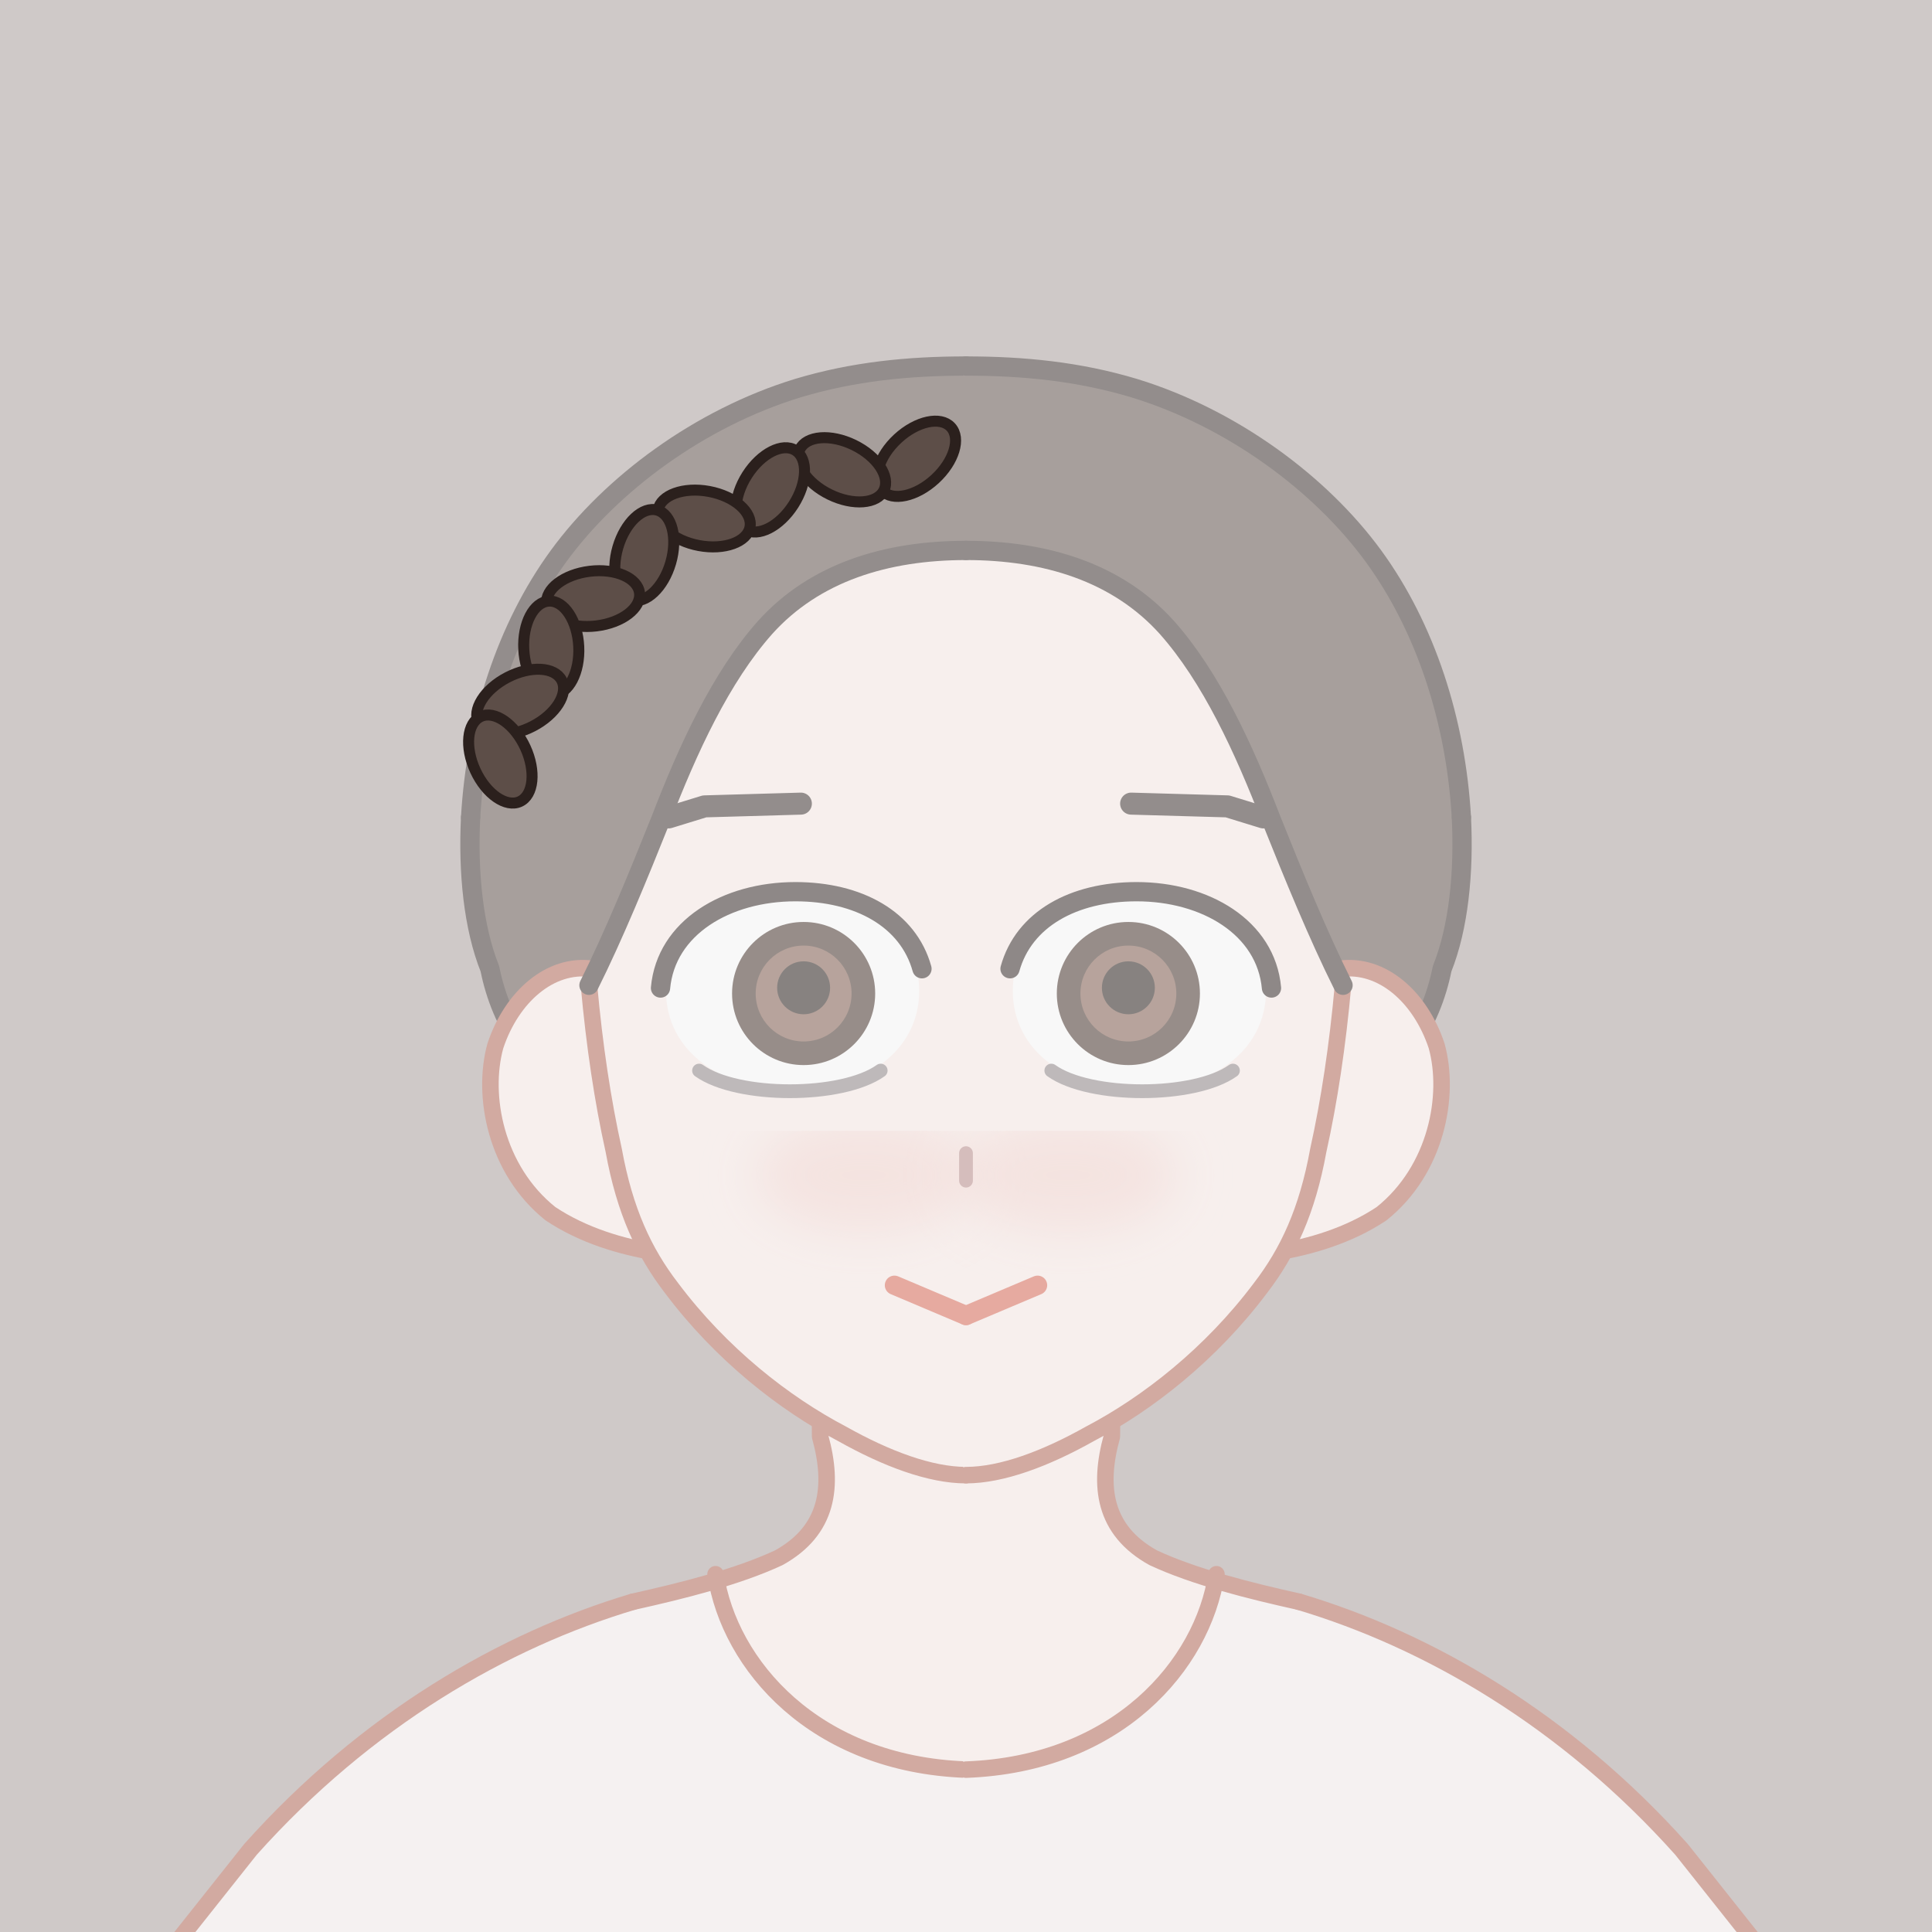
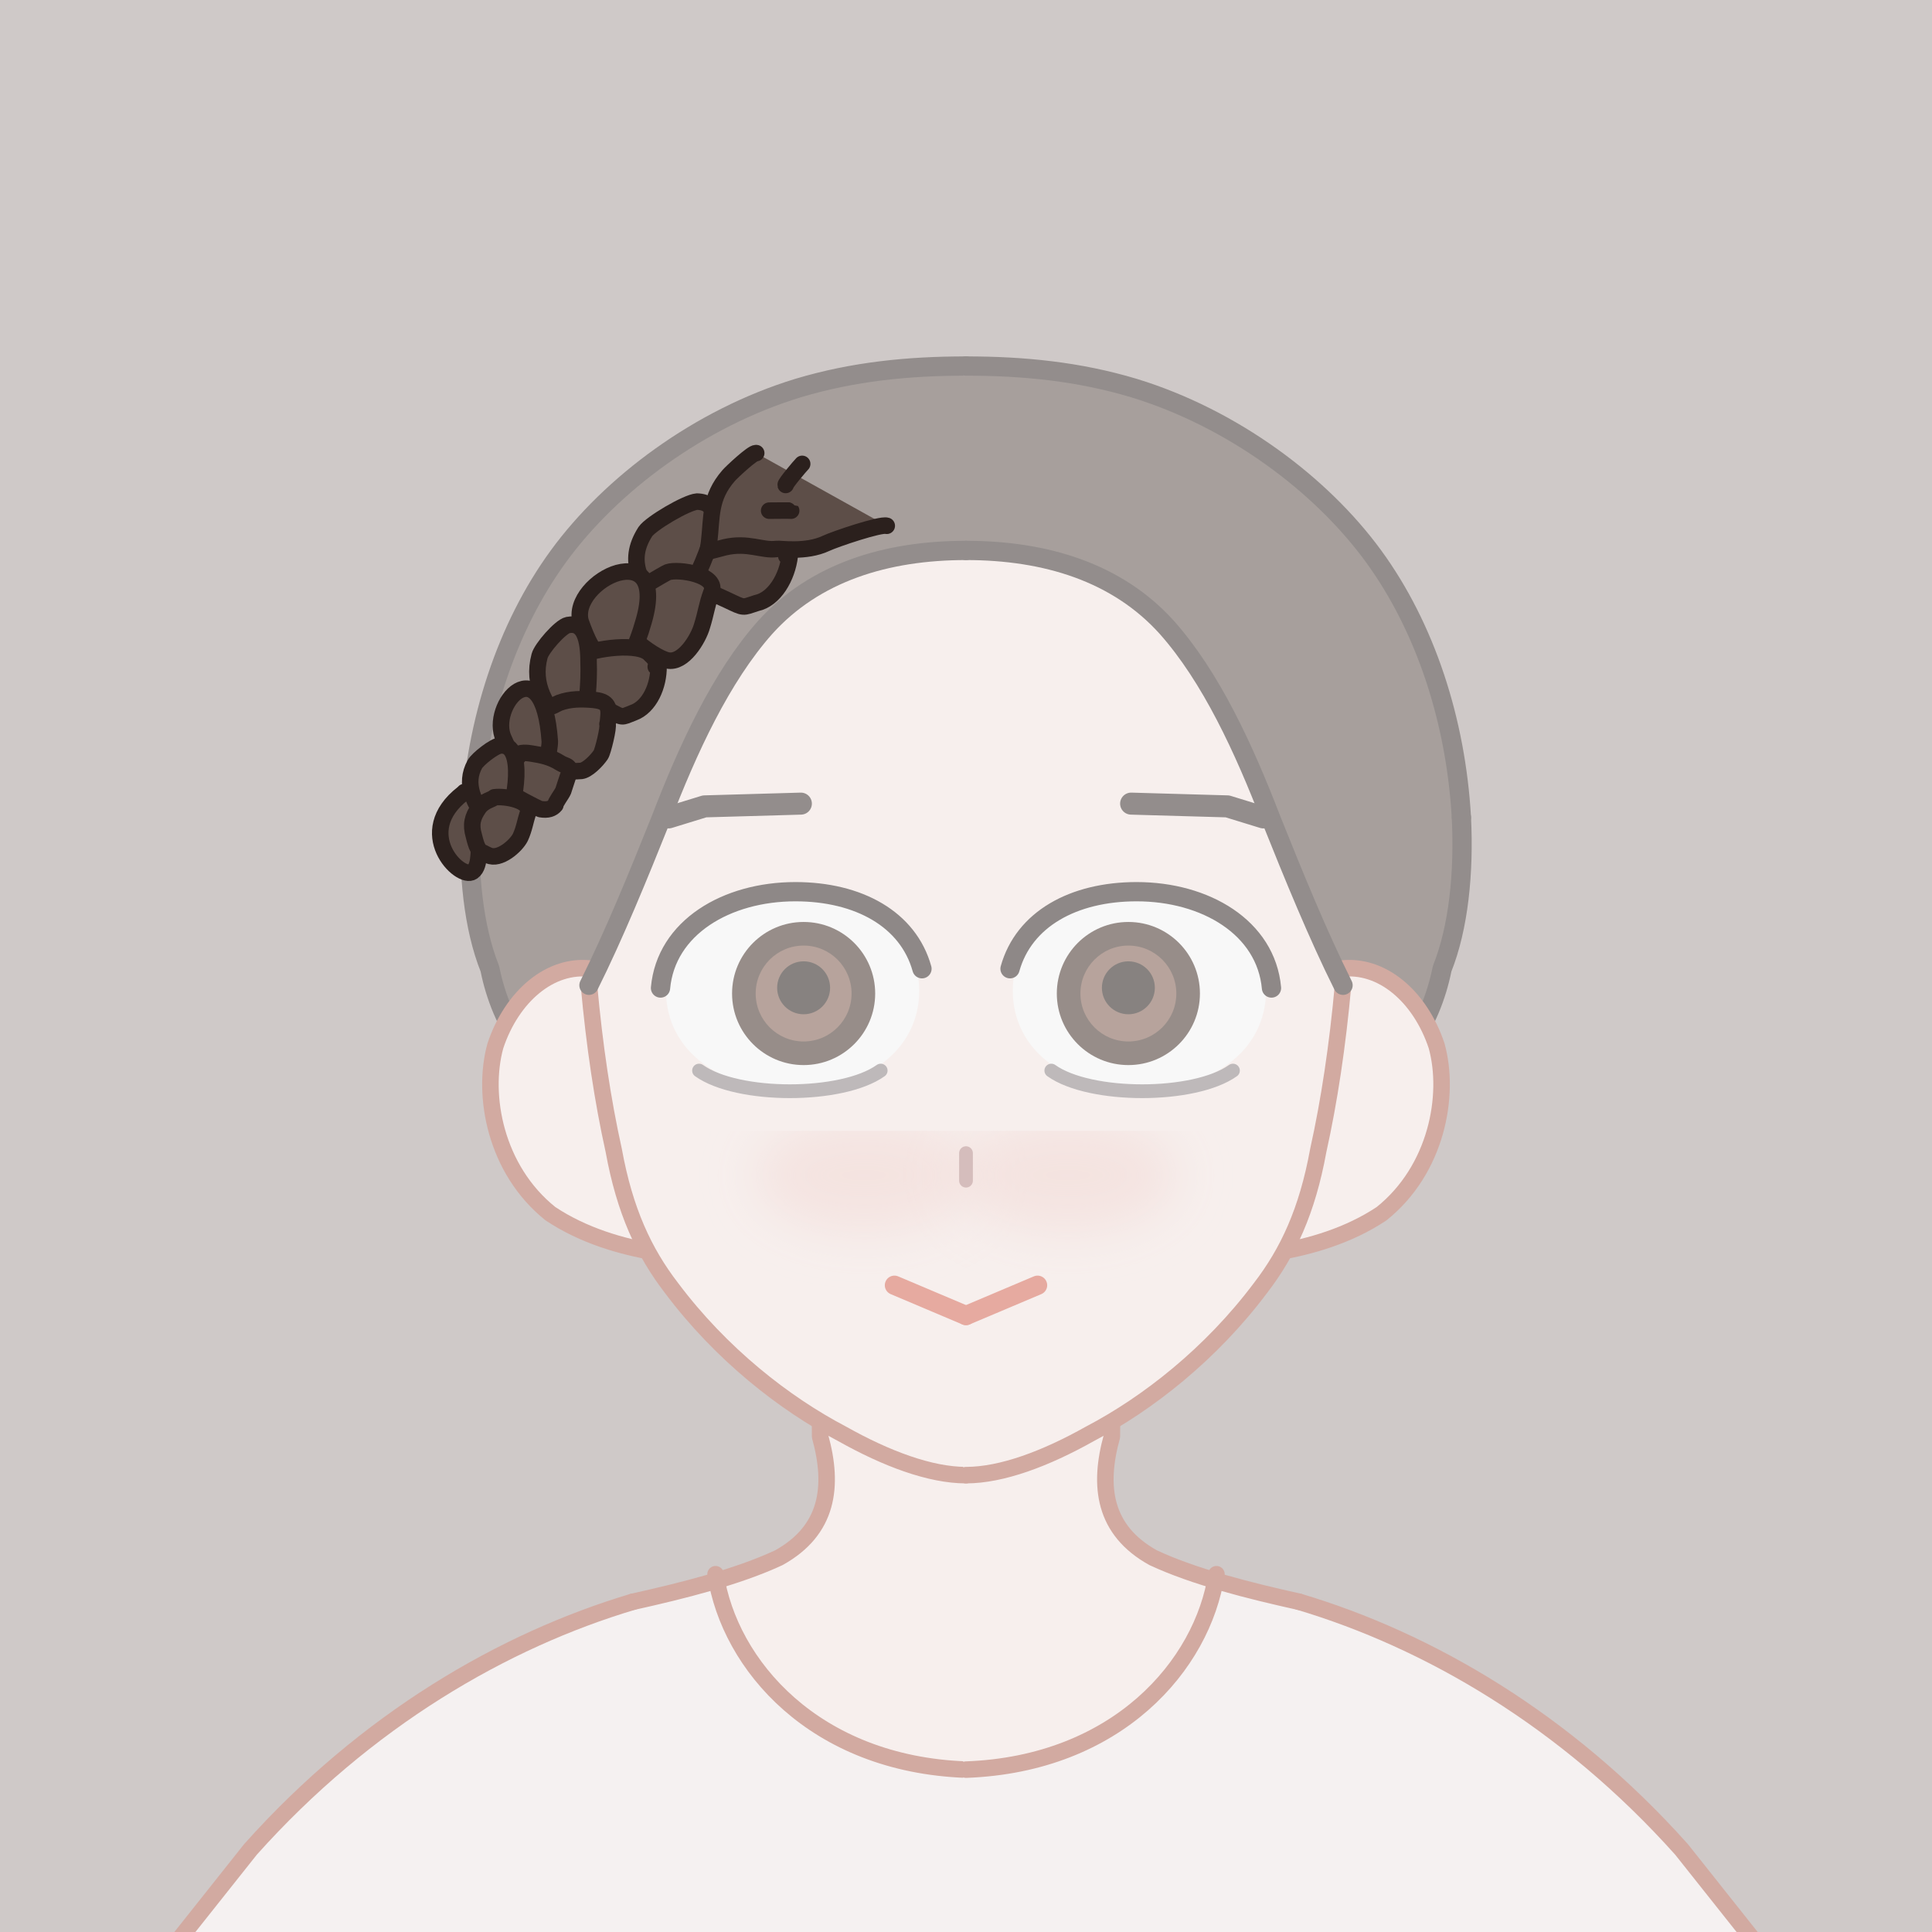
<svg xmlns="http://www.w3.org/2000/svg" width="702" height="702" viewBox="0 0 702 702">
  <defs>
-     <clipPath id="clip-path-5">
+     <clipPath id="clip-path-1">
      <path d="M242 410.88 L386 410.88 L386 514.17 L242 514.17 Z" />
    </clipPath>
    <filter id="filter-1" filterUnits="userSpaceOnUse" x="245" y="377" width="138" height="100" color-interpolation-filters="sRGB">
      <feGaussianBlur in="SourceGraphic" stdDeviation="9" color-interpolation-filters="linearRGB" />
    </filter>
-     <clipPath id="clip-path-6">
+     <clipPath id="clip-path-2">
      <path d="M460 410.88 L316 410.88 L316 514.17 L460 514.17 Z" />
    </clipPath>
    <filter id="filter-2" filterUnits="userSpaceOnUse" x="319" y="377" width="138" height="100" color-interpolation-filters="sRGB">
      <feGaussianBlur in="SourceGraphic" stdDeviation="9" color-interpolation-filters="linearRGB" />
    </filter>
-     <clipPath id="clip-path-7">
+     <clipPath id="clip-path-3">
      <path d="M242 370.99 C242 340.93 262 326 288 326 C314 326 334 340.93 334 370.99 C334 401.05 314 420.17 288 420.17 C262 420.17 242 401.05 242 370.99 Z" />
    </clipPath>
-     <clipPath id="clip-path-8">
+     <clipPath id="clip-path-4">
      <path d="M460 370.99 C460 340.93 440 326 414 326 C388 326 368 340.93 368 370.99 C368 401.05 388 420.17 414 420.17 C440 420.17 460 401.05 460 370.99 Z" />
    </clipPath>
  </defs>
  <g id="_ref">
    <g opacity="0.5">
      <rect x="0" y="0" width="702" height="702" fill="#ada19f" />
      <g data-layer="body">
        <g>
          <path d="M260 573 L230 582 C183 596 133 625 91 672 L60 712 L352 712 L352 643 C296 641 265 605 260 573 Z" fill="#f9f2f1" />
          <path d="M296 490 L298 522 C303 540 301 556 283 566 L260 573 C265 605 296 641 352 643 L352 490 Z" fill="#fdeeea" />
          <path d="M230 582 C183 596 133 625 91 672 L64 706" fill="none" stroke="#b46352" stroke-width="6" stroke-linecap="round" stroke-linejoin="round" />
          <path d="M296 500 C298 510 298 516 298 522 C303 540 301 556 283 566 C268 573 248 578 230 582" fill="none" stroke="#b46352" stroke-width="6" stroke-linecap="round" stroke-linejoin="round" />
          <path d="M260 572 C265 605 296 641 351 643" fill="none" stroke="#b46352" stroke-width="6" stroke-linecap="round" stroke-linejoin="round" />
        </g>
        <g>
          <path d="M442 573 L472 582 C519 596 569 625 611 672 L642 712 L350 712 L350 643 C406 641 437 605 442 573 Z" fill="#f9f2f1" />
          <path d="M406 490 L404 522 C399 540 401 556 419 566 L442 573 C437 605 406 641 350 643 L350 490 Z" fill="#fdeeea" />
          <path d="M472 582 C519 596 569 625 611 672 L638 706" fill="none" stroke="#b46352" stroke-width="6" stroke-linecap="round" stroke-linejoin="round" />
          <path d="M406 500 C404 510 404 516 404 522 C399 540 401 556 419 566 C434 573 454 578 472 582" fill="none" stroke="#b46352" stroke-width="6" stroke-linecap="round" stroke-linejoin="round" />
          <path d="M442 572 C437 605 406 641 351 643" fill="none" stroke="#b46352" stroke-width="6" stroke-linecap="round" stroke-linejoin="round" />
        </g>
      </g>
      <g data-layer="hairBase">
        <g>
          <path d="M352 133 L351 133 C330 133 310 135 290 141 C254 152 222 176 203 202 C184 228 173 262 171 297 C170 317 172 337 178 352 C180 362 184 372 190 380 L198 386 L352 386 Z" fill="#5d4e48" />
          <path d="M351 133 C330 133 310 135 290 141 C254 152 222 176 203 202 C184 228 173 262 171 297" fill="none" stroke="#352a27" stroke-width="7" stroke-linecap="round" stroke-linejoin="round" />
          <path d="M171 297 C170 317 172 337 178 352 C180 362 184 372 190 380" fill="none" stroke="#352a27" stroke-width="7" stroke-linecap="round" stroke-linejoin="round" />
        </g>
        <g>
          <path d="M350 133 L351 133 C372 133 392 135 412 141 C448 152 480 176 499 202 C518 228 529 262 531 297 C532 317 530 337 524 352 C522 362 518 372 512 380 L504 386 L350 386 Z" fill="#5d4e48" />
          <path d="M351 133 C372 133 392 135 412 141 C448 152 480 176 499 202 C518 228 529 262 531 297" fill="none" stroke="#352a27" stroke-width="7" stroke-linecap="round" stroke-linejoin="round" />
          <path d="M531 297 C532 317 530 337 524 352 C522 362 518 372 512 380" fill="none" stroke="#352a27" stroke-width="7" stroke-linecap="round" stroke-linejoin="round" />
        </g>
      </g>
      <g data-layer="ear">
        <g>
          <path d="M215 352 C200 350 186 362 180 380 C175 398 180 425 200 441 C212 449 226 453 238 455 L225 380 Z" fill="#fdeeea" />
          <path d="M215 352 C200 350 186 362 180 380 C175 398 180 425 200 441 C212 449 226 453 238 455" fill="none" stroke="#b46352" stroke-width="6" stroke-linecap="round" stroke-linejoin="round" />
        </g>
        <g>
          <path d="M487 352 C502 350 516 362 522 380 C527 398 522 425 502 441 C490 449 476 453 464 455 L477 380 Z" fill="#fdeeea" />
          <path d="M487 352 C502 350 516 362 522 380 C527 398 522 425 502 441 C490 449 476 453 464 455" fill="none" stroke="#b46352" stroke-width="6" stroke-linecap="round" stroke-linejoin="round" />
        </g>
      </g>
      <g data-layer="face">
        <g>
          <path d="M352 200 L351 200 C322 200 296 208 278 228 C262 246 250 272 240 298 C232 318 223 340 214 358 C216 380 219 400 223 418 C227 440 234 455 244 468 C262 492 285 510 306 521 C322 530 338 536 351 536 L352 536 Z" fill="#fdeeea" />
          <path d="M214 358 C216 380 219 400 223 418 C227 440 234 455 244 468 C262 492 285 510 306 521 C322 530 338 536 351 536" fill="none" stroke="#b46352" stroke-width="6" stroke-linecap="round" stroke-linejoin="round" />
        </g>
        <g>
          <path d="M350 200 L351 200 C380 200 406 208 424 228 C440 246 452 272 462 298 C470 318 479 340 488 358 C486 380 483 400 479 418 C475 440 468 455 458 468 C440 492 417 510 396 521 C380 530 364 536 351 536 L350 536 Z" fill="#fdeeea" />
          <path d="M488 358 C486 380 483 400 479 418 C475 440 468 455 458 468 C440 492 417 510 396 521 C380 530 364 536 351 536" fill="none" stroke="#b46352" stroke-width="6" stroke-linecap="round" stroke-linejoin="round" />
        </g>
      </g>
      <g data-layer="makeup">
-         <g clip-path="url(#clip-path-5)">
+         <g clip-path="url(#clip-path-1)">
          <g filter="url(#filter-1)">
            <ellipse cx="314" cy="427" rx="40" ry="21" fill="#f3bfb8" opacity="0.5" />
          </g>
        </g>
-         <g clip-path="url(#clip-path-6)">
+         <g clip-path="url(#clip-path-2)">
          <g filter="url(#filter-2)">
            <ellipse cx="388" cy="427" rx="40" ry="21" fill="#f3bfb8" opacity="0.5" />
          </g>
        </g>
      </g>
      <g data-layer="mouth">
        <line x1="325" y1="467" x2="351" y2="478" fill="none" stroke="#dc6450" stroke-width="7" stroke-linecap="round" stroke-linejoin="round" />
        <line x1="377" y1="467" x2="351" y2="478" fill="none" stroke="#dc6450" stroke-width="7" stroke-linecap="round" stroke-linejoin="round" />
        <line x1="351" y1="419" x2="351" y2="429" fill="none" stroke="#b98a88" stroke-width="5" stroke-linecap="round" />
      </g>
      <g data-layer="eye">
        <path d="M242 360 C242 338 262 326 288 326 C314 326 334 338 334 360 C334 382 314 396 288 396 C262 396 242 382 242 360 Z" fill="#ffffff" />
-         <g clip-path="url(#clip-path-7)">
+         <g clip-path="url(#clip-path-3)">
          <g>
            <circle cx="292" cy="361" r="26" fill="#3e2a22" />
            <circle cx="292" cy="361" r="17.42" fill="#7e5647" />
            <circle cx="292" cy="358.92" r="9.62" fill="#1e1410" />
          </g>
        </g>
        <g>
          <path d="M254 389 C268 399 306 399 320 389" fill="none" stroke="#8b8284" stroke-width="5" stroke-linecap="round" />
          <path d="M240 359 C242 337 264 324 289 324 C312 324 330 334 335 352" fill="none" stroke="#2b201d" stroke-width="7" stroke-linecap="round" stroke-linejoin="round" />
        </g>
        <g>
          <path d="M460 360 C460 338 440 326 414 326 C388 326 368 338 368 360 C368 382 388 396 414 396 C440 396 460 382 460 360 Z" fill="#ffffff" />
-           <g clip-path="url(#clip-path-8)">
+           <g clip-path="url(#clip-path-4)">
            <g>
              <circle cx="410" cy="361" r="26" fill="#3e2a22" />
              <circle cx="410" cy="361" r="17.42" fill="#7e5647" />
              <circle cx="410" cy="358.92" r="9.62" fill="#1e1410" />
            </g>
          </g>
          <g>
            <path d="M448 389 C434 399 396 399 382 389" fill="none" stroke="#8b8284" stroke-width="5" stroke-linecap="round" />
            <path d="M462 359 C460 337 438 324 413 324 C390 324 372 334 367 352" fill="none" stroke="#2b201d" stroke-width="7" stroke-linecap="round" stroke-linejoin="round" />
          </g>
        </g>
      </g>
      <g data-layer="hairLine">
        <path d="M351 200 C322 200 296 208 278 228 C262 246 250 272 240 298 C232 318 223 340 214 358" fill="none" stroke="#352a27" stroke-width="7" stroke-linecap="round" stroke-linejoin="round" />
        <path d="M351 200 C380 200 406 208 424 228 C440 246 452 272 462 298 C470 318 479 340 488 358" fill="none" stroke="#352a27" stroke-width="7" stroke-linecap="round" stroke-linejoin="round" />
      </g>
      <g data-layer="brow">
        <polyline points="243,297 256,293 291,292" fill="none" stroke="#352a27" stroke-width="8" stroke-linecap="round" stroke-linejoin="round" />
        <polyline points="459,297 446,293 411,292" fill="none" stroke="#352a27" stroke-width="8" stroke-linecap="round" stroke-linejoin="round" />
      </g>
    </g>
  </g>
  <g id="top-half">
-     <ellipse cx="333.0" cy="166.7" rx="17" ry="10" transform="rotate(137.3 333.0 166.7)" fill="#5d4e48" stroke="#2b201d" stroke-width="4" />
-     <ellipse cx="305.9" cy="170.7" rx="17" ry="10" transform="rotate(206.0 305.9 170.7)" fill="#5d4e48" stroke="#2b201d" stroke-width="4" />
-     <ellipse cx="279.9" cy="178.0" rx="17" ry="10" transform="rotate(122.5 279.9 178.0)" fill="#5d4e48" stroke="#2b201d" stroke-width="4" />
-     <ellipse cx="255.8" cy="188.4" rx="17" ry="10" transform="rotate(190.6 255.8 188.4)" fill="#5d4e48" stroke="#2b201d" stroke-width="4" />
-     <ellipse cx="234.1" cy="201.7" rx="17" ry="10" transform="rotate(106.2 234.1 201.7)" fill="#5d4e48" stroke="#2b201d" stroke-width="4" />
-     <ellipse cx="215.5" cy="217.5" rx="17" ry="10" transform="rotate(173.1 215.5 217.5)" fill="#5d4e48" stroke="#2b201d" stroke-width="4" />
-     <ellipse cx="200.3" cy="235.4" rx="17" ry="10" transform="rotate(87.2 200.3 235.4)" fill="#5d4e48" stroke="#2b201d" stroke-width="4" />
-     <ellipse cx="189.0" cy="255.0" rx="17" ry="10" transform="rotate(152.6 189.0 255.0)" fill="#5d4e48" stroke="#2b201d" stroke-width="4" />
-     <ellipse cx="181.8" cy="275.8" rx="17" ry="10" transform="rotate(65.3 181.8 275.8)" fill="#5d4e48" stroke="#2b201d" stroke-width="4" />
+     <path d="M287.168 200.755 C287.397 200.598 287.014 201.649 286.966 201.882 C286.053 209.827 281.322 217.753 274.916 219.111 C269.64 220.808 270.677 221.099 264.269 218.058 C260.684 216.366 247.734 210.89 246.336 207.783 C245.563 206.037 252.368 198.794 253.66 198.168 C260.324 194.939 279.667 192.873 284.307 197.334 C288.985 202.162 283.286 203.431 287.168 200.755 Z" fill="#5d4e48" stroke="#2b201d" stroke-width="6" stroke-linecap="round" stroke-linejoin="round" />
+     <path d="M245.009 222.337 C245.555 223.804 248.515 218.156 248.557 218.078 C250.293 215.017 255.016 206.306 257.688 198.144 C260.515 189.924 260.956 182.407 253.257 182.262 C249.447 182.546 236.497 190.204 234.486 193.177 C227.405 204.227 232.937 212.53 241.257 222.26 C242.029 223.493 242.754 223.61 243.798 222.786 C246.734 220.48 244.108 219.894 245.009 222.337 Z" fill="#5d4e48" stroke="#2b201d" stroke-width="6" stroke-linecap="round" stroke-linejoin="round" />
+     <path d="M225.675 219.922 C225.873 219.879 228.668 216.477 228.926 216.184 C229.529 215.501 241.469 208.377 242.645 207.923 C246.299 206.565 261.402 208.797 258.431 215.4 C256.859 219.611 256.491 223.015 255.054 227.519 C253.77 232.059 248.33 241.196 242.563 239.964 C237.127 238.859 221.737 227.048 223.679 220.63 C224.457 218.318 225.469 219.967 225.675 219.922 Z" fill="#5d4e48" stroke="#2b201d" stroke-width="6" stroke-linecap="round" stroke-linejoin="round" />
+     <path d="M222.957 241.883 C226.664 247.553 232.473 230.887 233.395 227.368 C238.91 210.191 232.189 206.096 224.5 208.161 C216.957 210.262 208.836 218.539 211.016 225.958 C213.078 231.643 215.515 238.112 221.322 241.745 C221.723 242.148 224.427 243.016 222.957 241.883 Z" fill="#5d4e48" stroke="#2b201d" stroke-width="6" stroke-linecap="round" stroke-linejoin="round" />
+     <path d="M239.295 240.986 C239.475 240.829 239.295 241.829 239.29 242.05 C239.38 249.171 236.007 256.834 230.136 258.964 C225.614 260.715 226.562 261.008 220.929 257.943 C217.908 256.072 206.319 250.068 204.741 247.092 C203.862 245.445 209.43 238.903 210.429 238.358 C215.679 235.641 232.542 233.138 236.316 237.86 C241.187 242.097 236.333 243.614 239.295 240.986 Z" fill="#5d4e48" stroke="#2b201d" stroke-width="6" stroke-linecap="round" stroke-linejoin="round" />
+     <path d="M209.934 265.062 C210.596 266.335 212.274 260.624 212.295 260.542 C213.136 257.347 214.172 248.21 213.855 240.311 C213.85 232.534 212.314 225.895 206.349 227.115 C203.591 227.703 196.784 235.568 196.056 238.367 C193.27 248.751 198.108 257.069 206.726 265.715 C207.587 266.616 208.213 266.608 208.976 265.673 C211.124 263.065 208.831 262.944 209.934 265.062 Z" fill="#5d4e48" stroke="#2b201d" stroke-width="6" stroke-linecap="round" stroke-linejoin="round" />
+     <path d="M203.684 278.459 C197.865 274.6 190.805 267.697 191.884 263.711 C192.399 261.689 193.038 263.507 193.166 263.508 C193.289 263.51 195.056 260.693 195.239 260.416 C195.411 260.156 196.845 258.93 198.662 257.583 C198.345 256.868 198.316 256.642 199.088 256.778 C200.596 257.046 201.926 255.864 203.209 255.375 C207.206 253.875 211.394 253.923 215.708 254.297 C220.299 254.827 221.603 256.26 221.032 260.993 C220.939 261.801 220.931 262.565 220.721 263.094 C221.265 264.033 219.059 273.128 218.279 274.255 C216.713 276.53 213.419 279.847 211.181 280.117 C210.255 280.234 203.088 280.612 203.684 278.459 Z" fill="#5d4e48" stroke="#2b201d" stroke-width="6" stroke-linecap="round" stroke-linejoin="round" />
+     <path d="M194.007 281.557 C197.359 285.855 199.827 272.345 199.775 269.395 C198.538 251.576 193.017 248.354 188.29 251.07 C183.64 253.817 180.222 262.477 183.036 268.438 C185.161 273.193 187.462 278.339 192.527 281.536 C192.929 281.801 195.316 282.394 194.007 281.557 Z" fill="#5d4e48" stroke="#2b201d" stroke-width="6" stroke-linecap="round" stroke-linejoin="round" />
+     <path d="M201.799 292.513 C200.694 293.851 199.02 294.466 196.333 293.99 C195.398 293.825 185.795 288.772 185.511 288.017 C183.756 283.157 185.787 277.815 188.516 274.632 C188.255 273.076 192.059 273.625 193.165 273.81 C196.735 274.364 200.176 275.062 203.453 277.17 C205.67 278.619 208.033 277.899 206.333 282.214 C205.934 283.25 204.889 286.745 204.662 287.32 C204.196 288.498 201.566 291.901 201.799 292.513 Z" fill="#5d4e48" stroke="#2b201d" stroke-width="6" stroke-linecap="round" stroke-linejoin="round" />
+     <path d="M168.71 287.819 C168.856 287.661 168.417 288.14 168.248 288.273 C159.082 295.363 158.776 303.264 161.356 309.002 C163.936 314.74 169.448 318.346 171.724 316.718 C174.913 314.438 173.473 307.389 174.626 303.986 C175.957 299.959 174.692 286.991 169.035 287.793 C168.429 287.878 167.809 288.794 168.71 287.819 Z" fill="#5d4e48" stroke="#2b201d" stroke-width="6" stroke-linecap="round" stroke-linejoin="round" />
+     <path d="M181.444 299.805 C181.861 300.858 184.349 297.153 184.384 297.101 C186.912 292.935 191.195 269.991 181.851 270.877 C179.648 270.959 173.487 275.88 172.524 277.716 C168.682 284.709 171.814 291.9 178.22 299.506 C178.918 300.365 179.539 300.52 180.43 300.027 C182.889 298.643 180.734 298.05 181.444 299.805 Z" fill="#5d4e48" stroke="#2b201d" stroke-width="6" stroke-linecap="round" stroke-linejoin="round" />
+     <path d="M179.631 289.696 C183.533 289.184 193.091 290.799 191.858 295.311 C190.803 298.541 190.511 301.087 189.074 304.228 C187.549 307.326 181.457 312.715 177.462 310.77 C176.937 310.572 176.299 310.257 175.587 309.849 C173.357 309.469 172.637 305.275 172.16 303.631 C170.989 299.625 171.63 296.92 173.958 293.582 C175.778 290.94 179.007 290.481 179.631 289.696 Z" fill="#5d4e48" stroke="#2b201d" stroke-width="6" stroke-linecap="round" stroke-linejoin="round" />
+     <path d="M274.774 164.632 C273.554 164.311 265.685 171.698 264.743 172.823 C257.744 180.873 258.741 187.729 257.645 197.044 C257.587 197.533 257.112 200.28 257.408 200.356 C257.626 200.412 262.453 199.069 263.334 198.863 C271.808 196.885 277.141 200.218 282.145 199.464 C283.392 199.277 292.808 200.885 300.129 197.438 C303.456 195.871 319.968 190.297 322.206 191.046" fill="#5d4e48" stroke="#2b201d" stroke-width="6" stroke-linecap="round" stroke-linejoin="round" />
+     <path d="M291.474 168.551 C290.677 169.349 285.336 175.663 285.474 176.218" fill="none" stroke="#2b201d" stroke-width="6" stroke-linecap="round" stroke-linejoin="round" />
+     <path d="M279.474 185.551 C280.61 185.551 287.417 185.466 287.474 185.551" fill="none" stroke="#2b201d" stroke-width="6" stroke-linecap="round" stroke-linejoin="round" />
  </g>
</svg>
